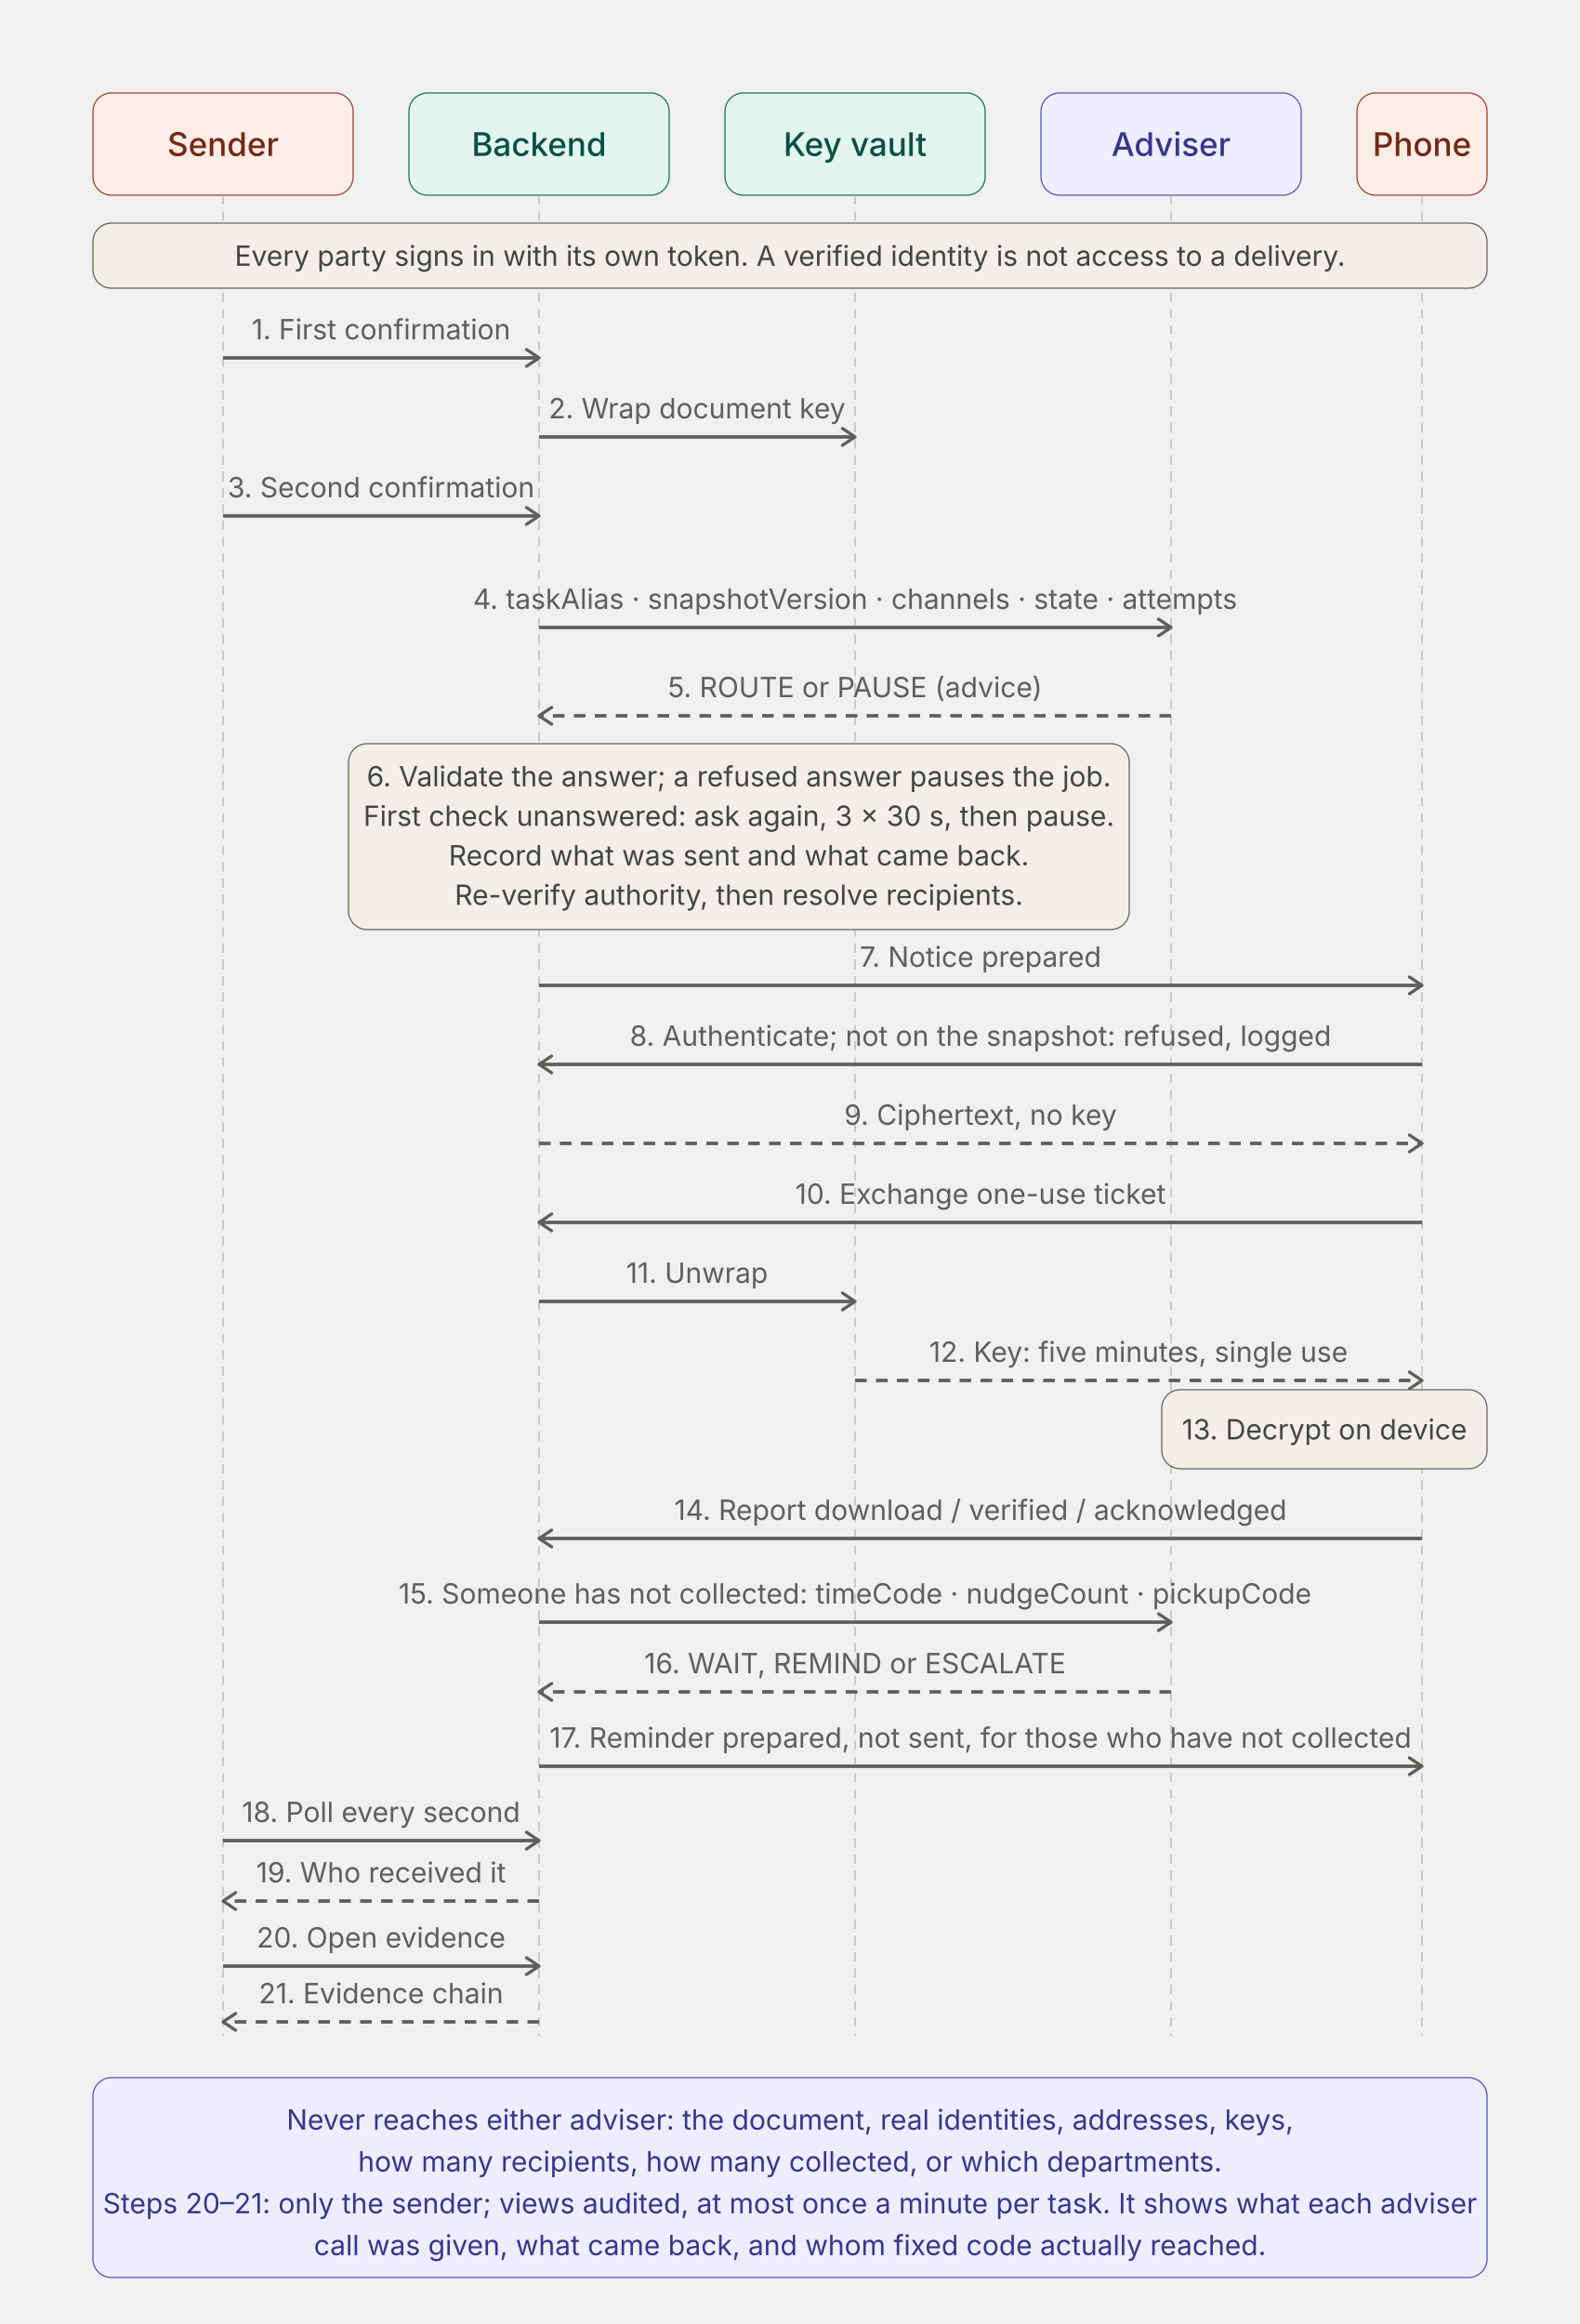
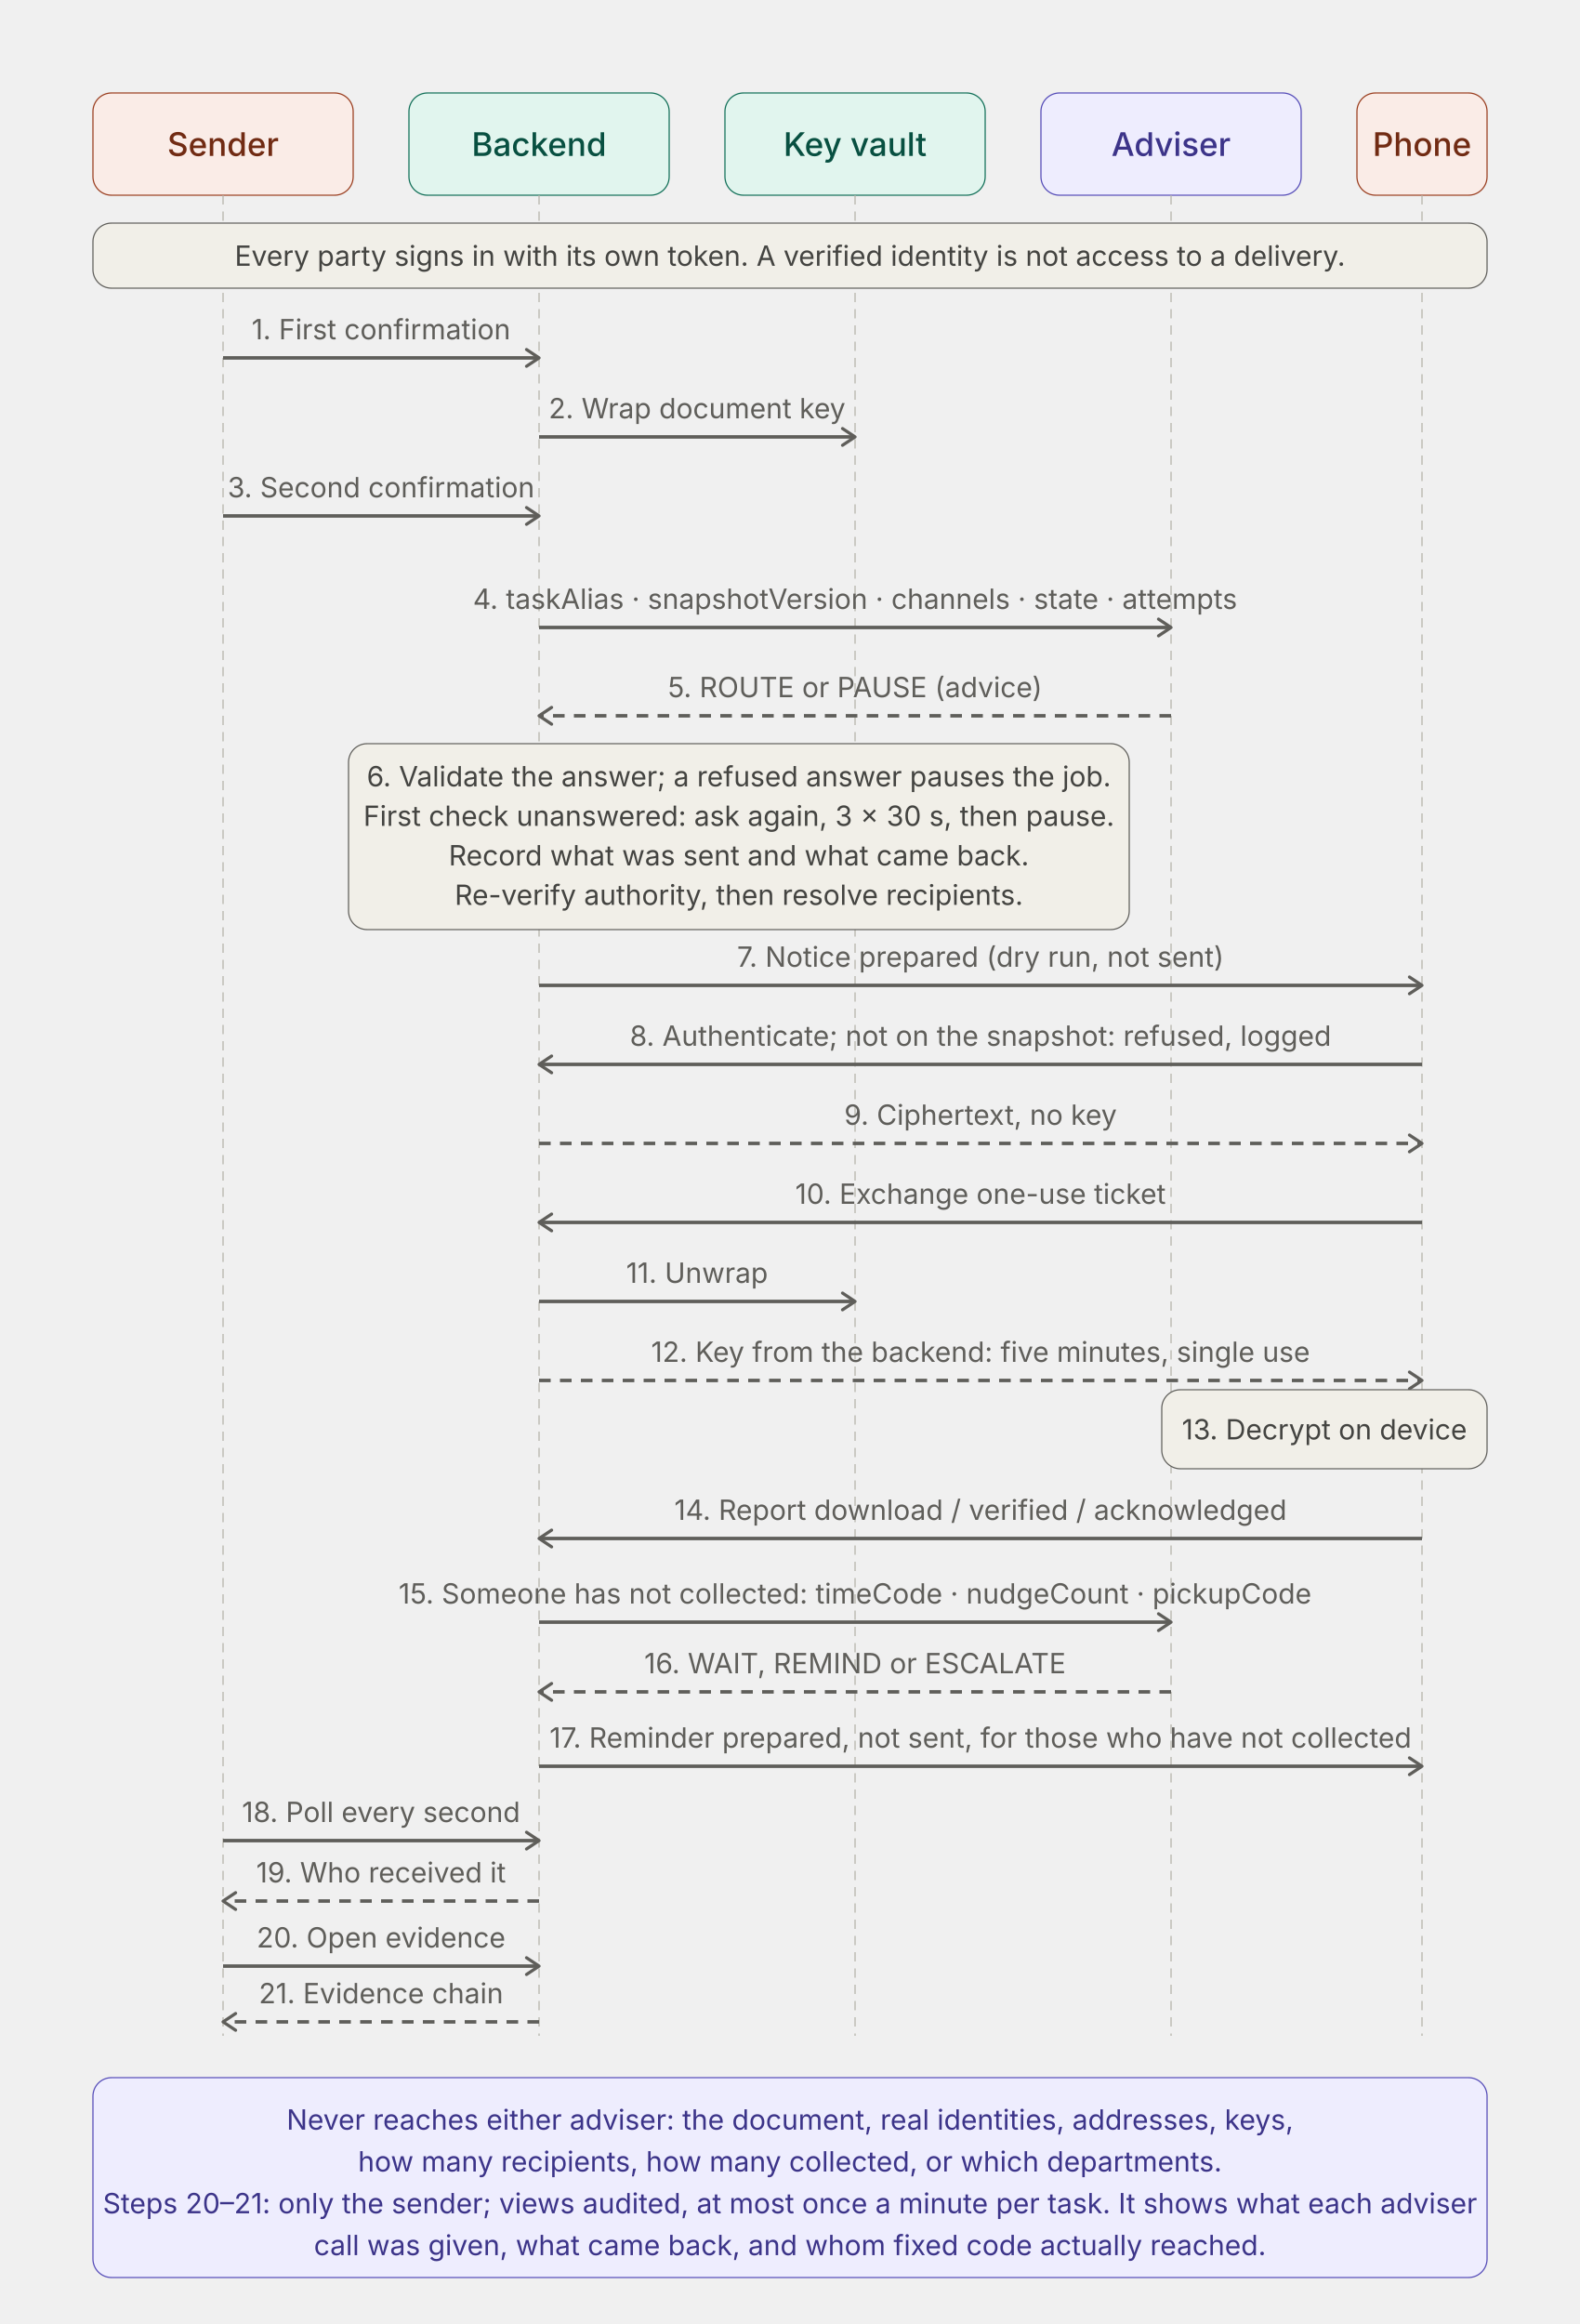
<svg xmlns="http://www.w3.org/2000/svg" width="100%" viewBox="0 0 680 1000" role="img">
  <style>
    text { font-family: -apple-system, "Helvetica Neue", Inter, system-ui, sans-serif; }
    .ts { font-size: 12px; fill: #5f5e5a; }
    .th { font-size: 14px; font-weight: 500; fill: #1a1a1a; }
    .box { fill: #ffffff; stroke: #888880; stroke-width: 0.5; }
    .arr { stroke: #5f5e5a; stroke-width: 1.5; fill: none; }
    .leader { stroke: #b4b2a9; stroke-width: 0.5; stroke-dasharray: 4 3; fill: none; }
    .c-teal   &gt; rect { fill: #E1F5EE; stroke: #0F6E56; } .c-teal   &gt; text { fill: #085041; }
    .c-coral  &gt; rect { fill: #FAECE7; stroke: #993C1D; } .c-coral  &gt; text { fill: #712B13; }
    .c-purple &gt; rect { fill: #EEEDFE; stroke: #534AB7; } .c-purple &gt; text { fill: #3C3489; }
    .c-gray   &gt; rect { fill: #F1EFE8; stroke: #5F5E5A; } .c-gray   &gt; text { fill: #444441; }
    .c-amber  &gt; rect { fill: #FAEEDA; stroke: #854F0B; } .c-amber  &gt; text { fill: #633806; }
    .c-red    &gt; rect { fill: #FCEBEB; stroke: #A32D2D; } .c-red    &gt; text { fill: #791F1F; }
  </style>
  <defs>
    <marker id="a" viewBox="0 0 10 10" refX="8" refY="5" markerWidth="6" markerHeight="6" orient="auto-start-reverse">
      <path d="M2 1L8 5L2 9" fill="none" stroke="context-stroke" stroke-width="1.5" stroke-linecap="round" stroke-linejoin="round" />
    </marker>
  </defs>
  <g class="c-coral">
    <rect x="40" y="40" width="112" height="44" rx="8" stroke-width="0.5" />
    <text class="th" x="96" y="62" text-anchor="middle" dominant-baseline="central">Sender</text>
  </g>
  <g class="c-teal">
    <rect x="176" y="40" width="112" height="44" rx="8" stroke-width="0.5" />
    <text class="th" x="232" y="62" text-anchor="middle" dominant-baseline="central">Backend</text>
  </g>
  <g class="c-teal">
    <rect x="312" y="40" width="112" height="44" rx="8" stroke-width="0.5" />
    <text class="th" x="368" y="62" text-anchor="middle" dominant-baseline="central">Key vault</text>
  </g>
  <g class="c-purple">
    <rect x="448" y="40" width="112" height="44" rx="8" stroke-width="0.5" />
    <text class="th" x="504" y="62" text-anchor="middle" dominant-baseline="central">Adviser</text>
  </g>
  <g class="c-coral">
    <rect x="584" y="40" width="56" height="44" rx="8" stroke-width="0.5" />
    <text class="th" x="612" y="62" text-anchor="middle" dominant-baseline="central">Phone</text>
  </g>
  <line x1="96" y1="84" x2="96" y2="876" class="leader" />
  <line x1="232" y1="84" x2="232" y2="876" class="leader" />
  <line x1="368" y1="84" x2="368" y2="876" class="leader" />
  <line x1="504" y1="84" x2="504" y2="876" class="leader" />
  <line x1="612" y1="84" x2="612" y2="876" class="leader" />
  <g class="c-gray">
    <rect x="40" y="96" width="600" height="28" rx="8" stroke-width="0.5" />
    <text class="ts" x="340" y="110" text-anchor="middle" dominant-baseline="central">Every party signs in with its own token. A verified identity is not access to a delivery.</text>
  </g>
  <line x1="96" y1="154" x2="232" y2="154" class="arr" marker-end="url(#a)" />
  <text class="ts" x="164" y="146" text-anchor="middle">1. First confirmation</text>
  <line x1="232" y1="188" x2="368" y2="188" class="arr" marker-end="url(#a)" />
  <text class="ts" x="300" y="180" text-anchor="middle">2. Wrap document key</text>
  <line x1="96" y1="222" x2="232" y2="222" class="arr" marker-end="url(#a)" />
  <text class="ts" x="164" y="214" text-anchor="middle">3. Second confirmation</text>
  <line x1="232" y1="270" x2="504" y2="270" class="arr" marker-end="url(#a)" />
  <text class="ts" x="368" y="262" text-anchor="middle">4. taskAlias · snapshotVersion · channels · state · attempts</text>
  <line x1="504" y1="308" x2="232" y2="308" class="arr" stroke-dasharray="5 4" marker-end="url(#a)" />
  <text class="ts" x="368" y="300" text-anchor="middle">5. ROUTE or PAUSE (advice)</text>
  <g class="c-gray">
    <rect x="150" y="320" width="336" height="80" rx="8" stroke-width="0.5" />
    <text class="ts" x="318" y="334" text-anchor="middle" dominant-baseline="central">6. Validate the answer; a refused answer pauses the job.</text>
    <text class="ts" x="318" y="351" text-anchor="middle" dominant-baseline="central">First check unanswered: ask again, 3 × 30 s, then pause.</text>
    <text class="ts" x="318" y="368" text-anchor="middle" dominant-baseline="central">Record what was sent and what came back.</text>
    <text class="ts" x="318" y="385" text-anchor="middle" dominant-baseline="central">Re-verify authority, then resolve recipients.</text>
  </g>
  <line x1="232" y1="424" x2="612" y2="424" class="arr" marker-end="url(#a)" />
-   <text class="ts" x="422" y="416" text-anchor="middle">7. Notice prepared</text>
+   <text class="ts" x="422" y="416" text-anchor="middle">7. Notice prepared (dry run, not sent)</text>
  <line x1="612" y1="458" x2="232" y2="458" class="arr" marker-end="url(#a)" />
  <text class="ts" x="422" y="450" text-anchor="middle">8. Authenticate; not on the snapshot: refused, logged</text>
  <line x1="232" y1="492" x2="612" y2="492" class="arr" stroke-dasharray="5 4" marker-end="url(#a)" />
  <text class="ts" x="422" y="484" text-anchor="middle">9. Ciphertext, no key</text>
  <line x1="612" y1="526" x2="232" y2="526" class="arr" marker-end="url(#a)" />
  <text class="ts" x="422" y="518" text-anchor="middle">10. Exchange one-use ticket</text>
  <line x1="232" y1="560" x2="368" y2="560" class="arr" marker-end="url(#a)" />
  <text class="ts" x="300" y="552" text-anchor="middle">11. Unwrap</text>
-   <line x1="368" y1="594" x2="612" y2="594" class="arr" stroke-dasharray="5 4" marker-end="url(#a)" />
-   <text class="ts" x="490" y="586" text-anchor="middle">12. Key: five minutes, single use</text>
+   <line x1="232" y1="594" x2="612" y2="594" class="arr" stroke-dasharray="5 4" marker-end="url(#a)" />
+   <text class="ts" x="422" y="586" text-anchor="middle">12. Key from the backend: five minutes, single use</text>
  <g class="c-gray">
    <rect x="500" y="598" width="140" height="34" rx="8" stroke-width="0.5" />
    <text class="ts" x="570" y="615" text-anchor="middle" dominant-baseline="central">13. Decrypt on device</text>
  </g>
  <line x1="612" y1="662" x2="232" y2="662" class="arr" marker-end="url(#a)" />
  <text class="ts" x="422" y="654" text-anchor="middle">14. Report download / verified / acknowledged</text>
  <line x1="232" y1="698" x2="504" y2="698" class="arr" marker-end="url(#a)" />
  <text class="ts" x="368" y="690" text-anchor="middle">15. Someone has not collected: timeCode · nudgeCount · pickupCode</text>
  <line x1="504" y1="728" x2="232" y2="728" class="arr" stroke-dasharray="5 4" marker-end="url(#a)" />
  <text class="ts" x="368" y="720" text-anchor="middle">16. WAIT, REMIND or ESCALATE</text>
  <line x1="232" y1="760" x2="612" y2="760" class="arr" marker-end="url(#a)" />
  <text class="ts" x="422" y="752" text-anchor="middle">17. Reminder prepared, not sent, for those who have not collected</text>
  <line x1="96" y1="792" x2="232" y2="792" class="arr" marker-end="url(#a)" />
  <text class="ts" x="164" y="784" text-anchor="middle">18. Poll every second</text>
  <line x1="232" y1="818" x2="96" y2="818" class="arr" stroke-dasharray="5 4" marker-end="url(#a)" />
  <text class="ts" x="164" y="810" text-anchor="middle">19. Who received it</text>
  <line x1="96" y1="846" x2="232" y2="846" class="arr" marker-end="url(#a)" />
  <text class="ts" x="164" y="838" text-anchor="middle">20. Open evidence</text>
  <line x1="232" y1="870" x2="96" y2="870" class="arr" stroke-dasharray="5 4" marker-end="url(#a)" />
  <text class="ts" x="164" y="862" text-anchor="middle">21. Evidence chain</text>
  <g class="c-purple">
    <rect x="40" y="894" width="600" height="86" rx="8" stroke-width="0.5" />
    <text class="ts" x="340" y="912" text-anchor="middle" dominant-baseline="central">Never reaches either adviser: the document, real identities, addresses, keys,</text>
    <text class="ts" x="340" y="930" text-anchor="middle" dominant-baseline="central">how many recipients, how many collected, or which departments.</text>
    <text class="ts" x="340" y="948" text-anchor="middle" dominant-baseline="central">Steps 20–21: only the sender; views audited, at most once a minute per task. It shows what each adviser</text>
    <text class="ts" x="340" y="966" text-anchor="middle" dominant-baseline="central">call was given, what came back, and whom fixed code actually reached.</text>
  </g>
</svg>
